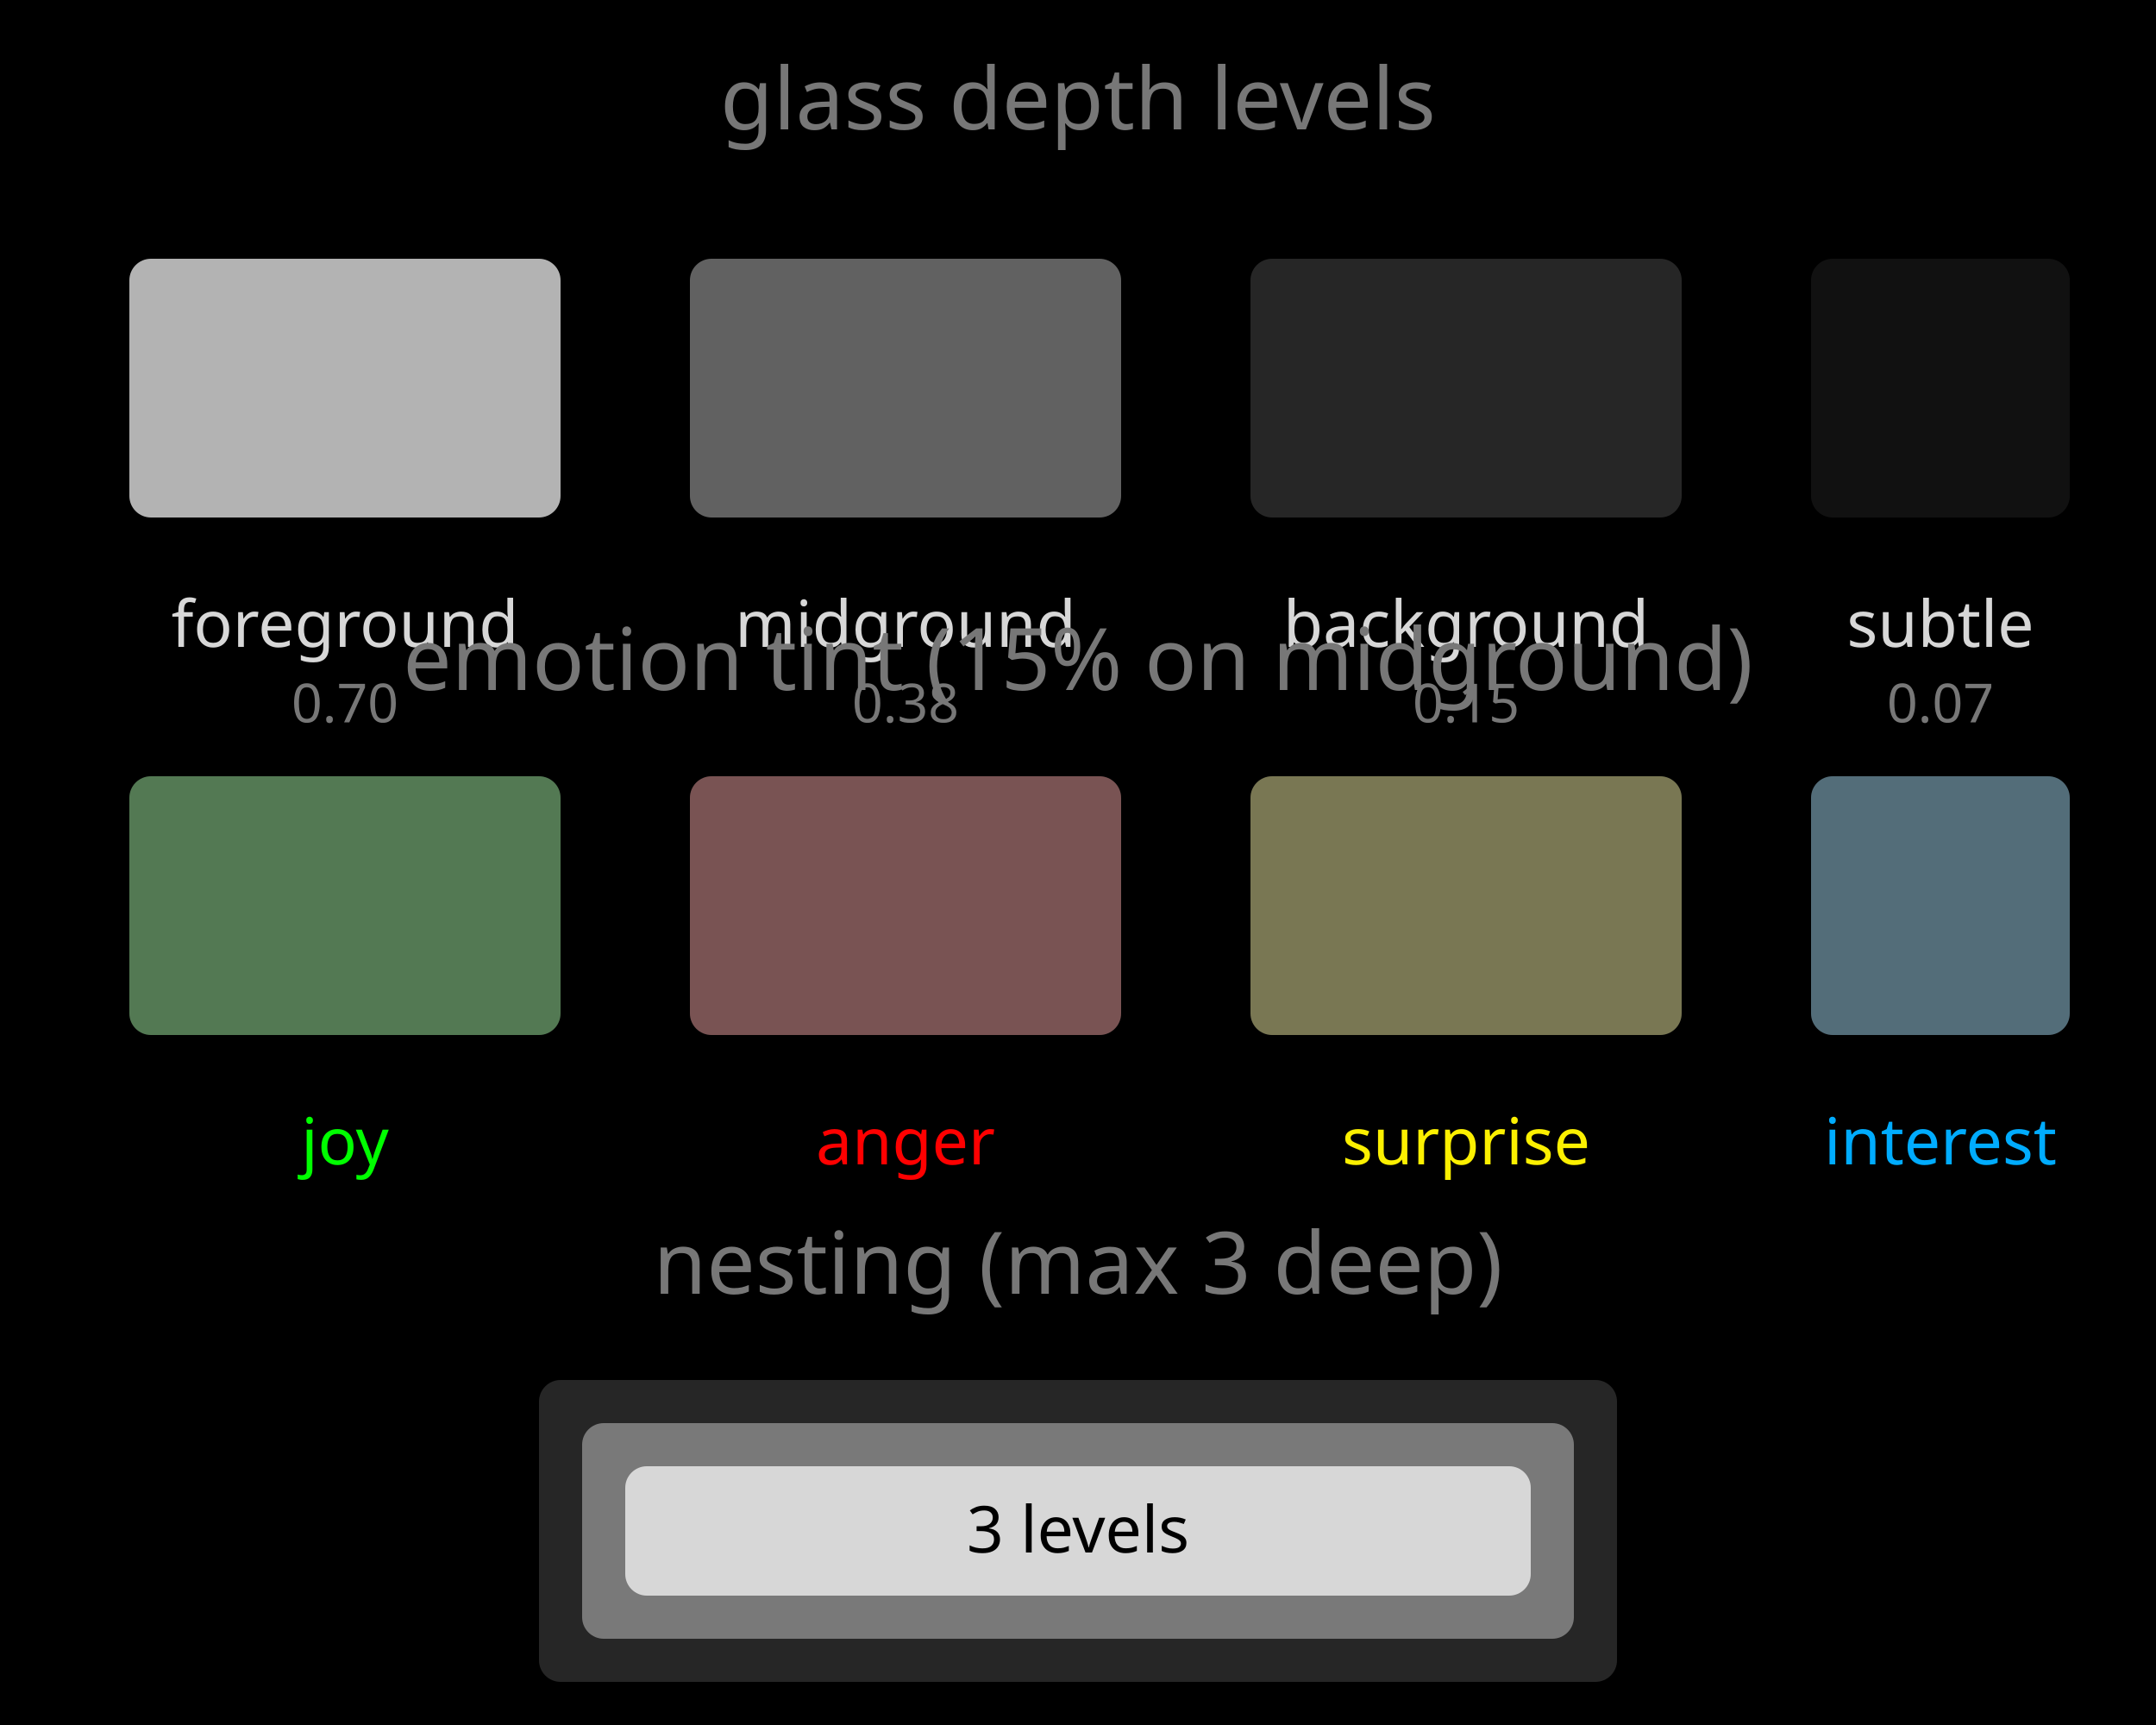
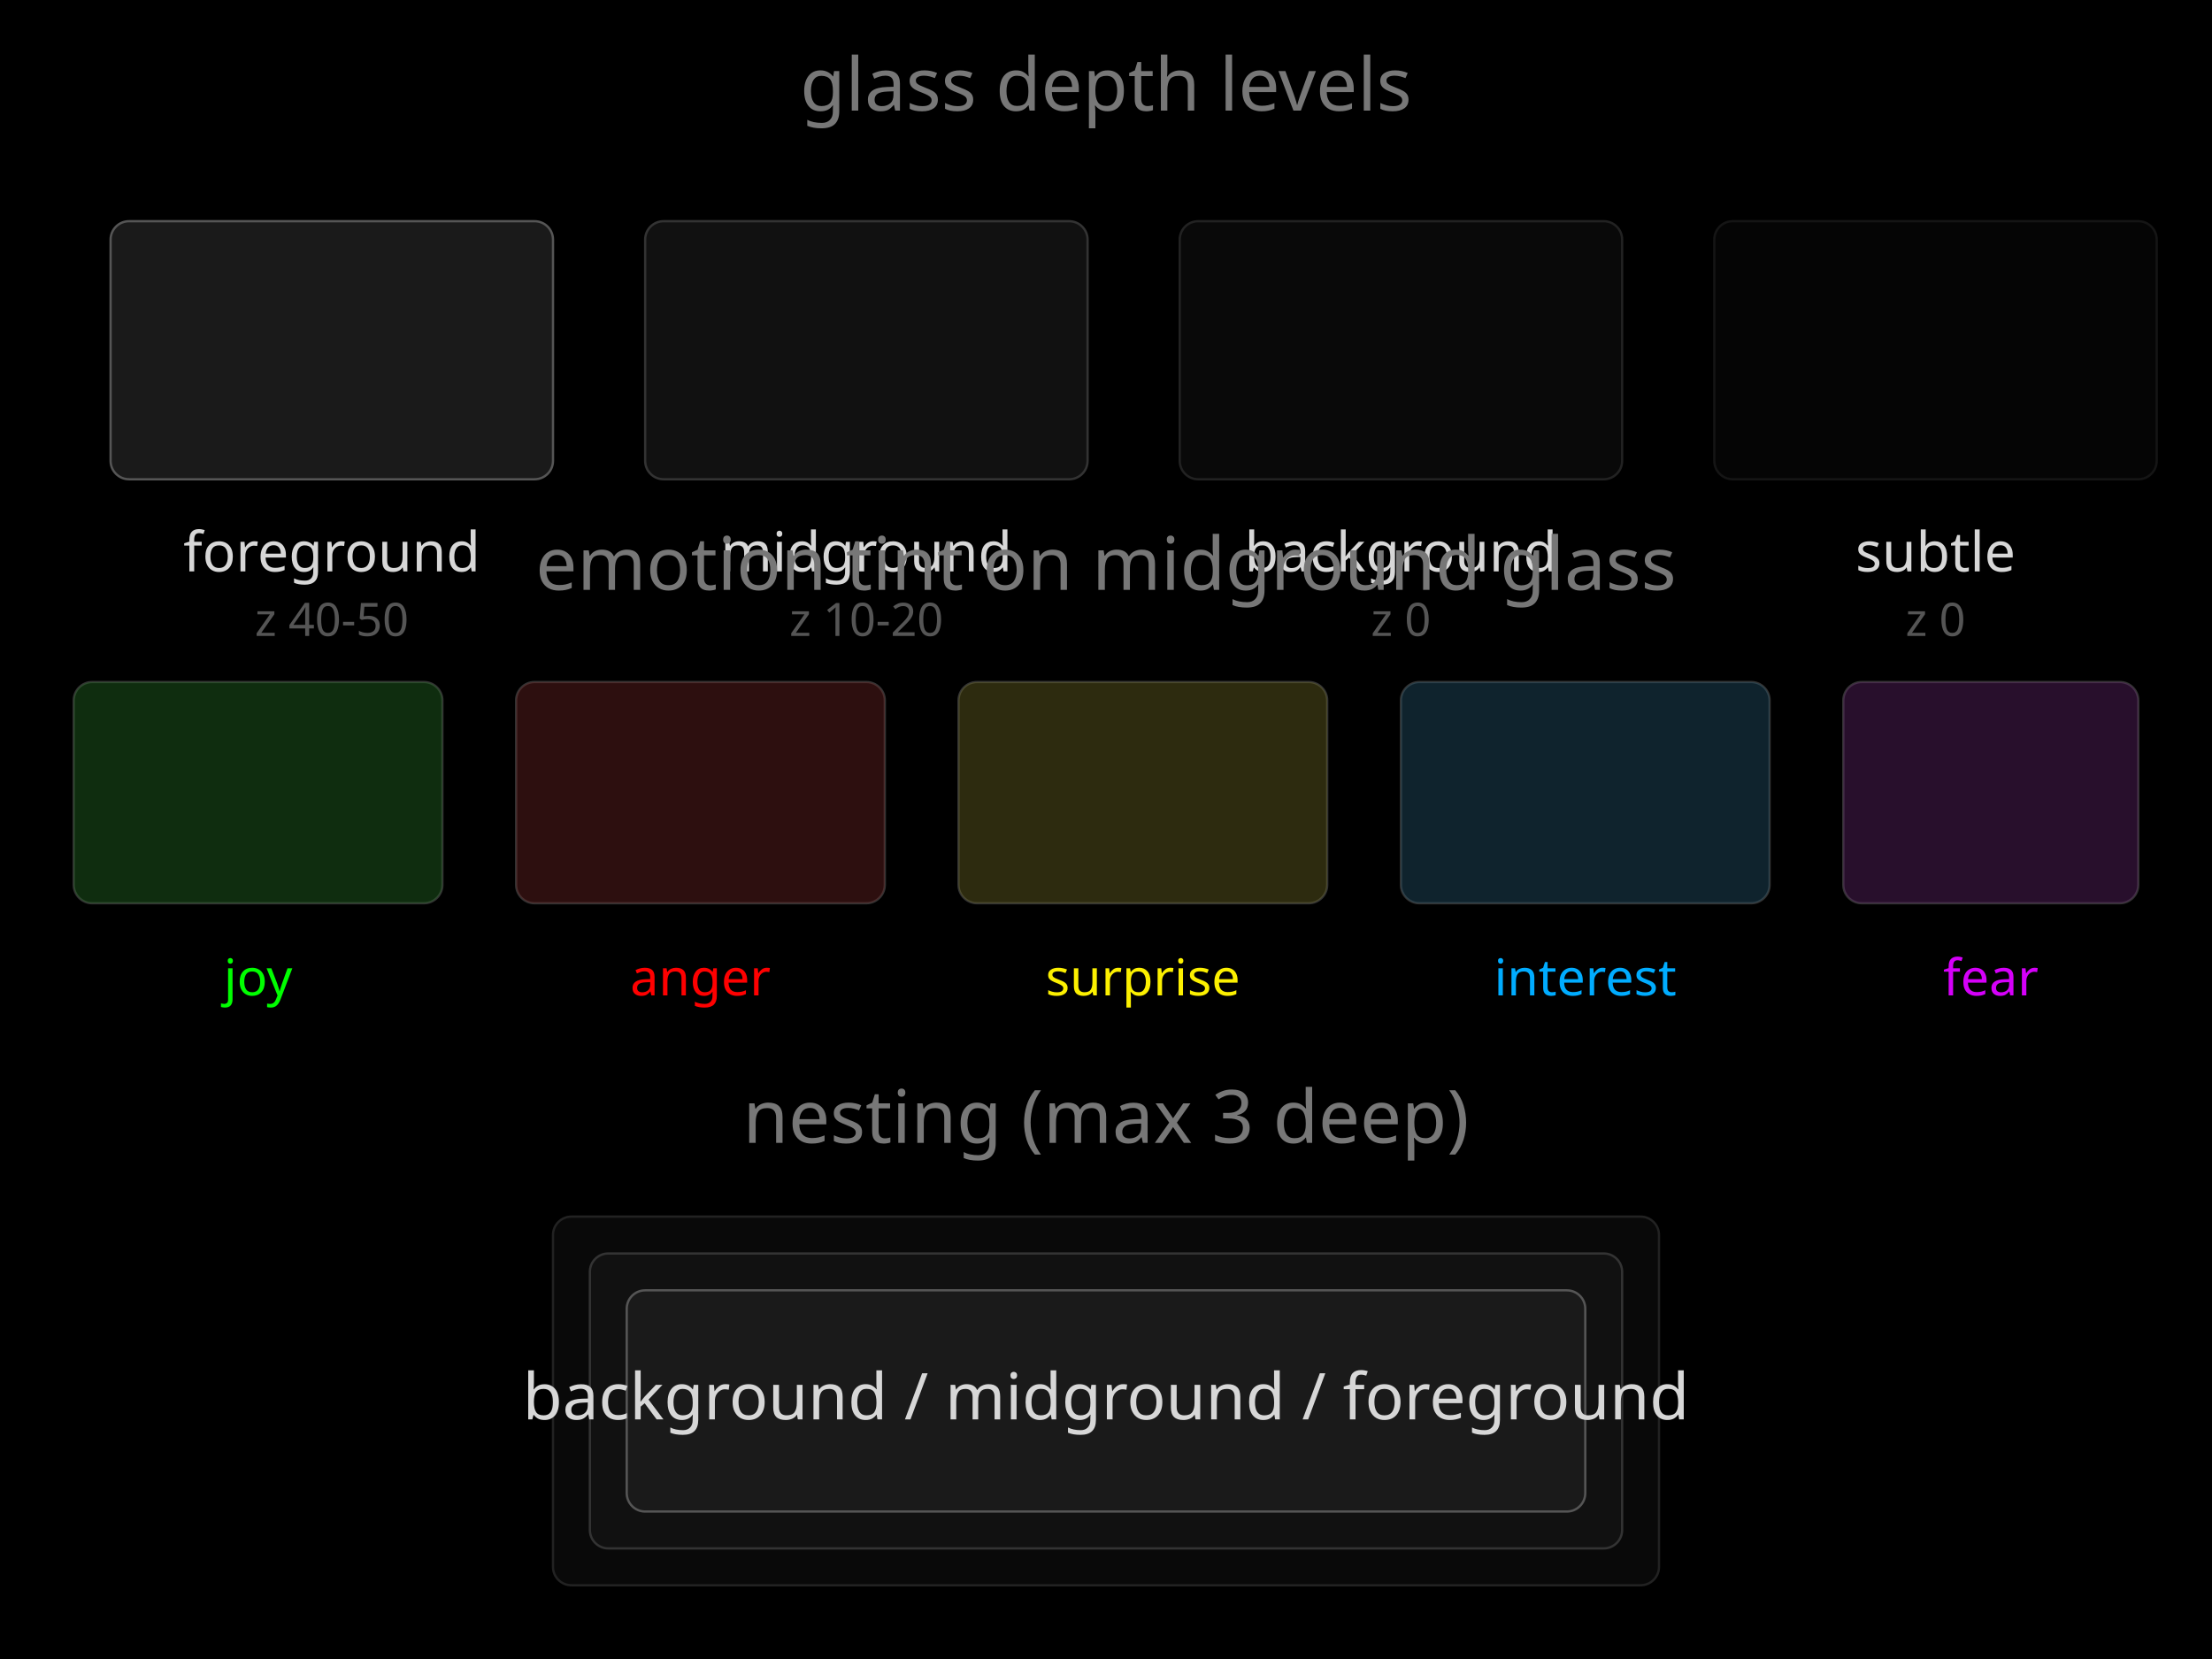
- <svg xmlns="http://www.w3.org/2000/svg" viewBox="0 0 400 320" width="400" height="320">
-   <rect width="400" height="320" fill="#000000" />
-   <text x="200" y="24" font-family="Play, sans-serif" font-size="16" fill="#777777" text-anchor="middle">glass depth levels</text>
+ <svg xmlns="http://www.w3.org/2000/svg" viewBox="0 0 480 360" width="480" height="360">
+   <rect width="480" height="360" fill="#000000" />
+   <text x="240" y="24" font-family="Play, sans-serif" font-size="16" fill="#777777" text-anchor="middle">glass depth levels</text>
  <g transform="translate(24, 48)">
-     <rect x="0" y="0" width="80" height="48" rx="4" ry="4" fill="#ffffff" opacity="0.70" />
-     <text x="40" y="72" font-family="Play, sans-serif" font-size="12" fill="#d7d7d7" text-anchor="middle">foreground</text>
-     <text x="40" y="86" font-family="Play, sans-serif" font-size="10" fill="#777777" text-anchor="middle">0.70</text>
+     <rect x="0" y="0" width="96" height="56" rx="4" ry="4" fill="#1a1a1a" stroke="#555555" stroke-width="0.5" />
+     <text x="48" y="76" font-family="Play, sans-serif" font-size="12" fill="#d7d7d7" text-anchor="middle">foreground</text>
+     <text x="48" y="90" font-family="Play, sans-serif" font-size="10" fill="#555555" text-anchor="middle">z 40-50</text>
  </g>
-   <g transform="translate(128, 48)">
-     <rect x="0" y="0" width="80" height="48" rx="4" ry="4" fill="#ffffff" opacity="0.38" />
-     <text x="40" y="72" font-family="Play, sans-serif" font-size="12" fill="#d7d7d7" text-anchor="middle">midground</text>
-     <text x="40" y="86" font-family="Play, sans-serif" font-size="10" fill="#777777" text-anchor="middle">0.38</text>
+   <g transform="translate(140, 48)">
+     <rect x="0" y="0" width="96" height="56" rx="4" ry="4" fill="#111111" stroke="#333333" stroke-width="0.5" />
+     <text x="48" y="76" font-family="Play, sans-serif" font-size="12" fill="#d7d7d7" text-anchor="middle">midground</text>
+     <text x="48" y="90" font-family="Play, sans-serif" font-size="10" fill="#555555" text-anchor="middle">z 10-20</text>
  </g>
-   <g transform="translate(232, 48)">
-     <rect x="0" y="0" width="80" height="48" rx="4" ry="4" fill="#ffffff" opacity="0.15" />
-     <text x="40" y="72" font-family="Play, sans-serif" font-size="12" fill="#d7d7d7" text-anchor="middle">background</text>
-     <text x="40" y="86" font-family="Play, sans-serif" font-size="10" fill="#777777" text-anchor="middle">0.15</text>
+   <g transform="translate(256, 48)">
+     <rect x="0" y="0" width="96" height="56" rx="4" ry="4" fill="#090909" stroke="#222222" stroke-width="0.5" />
+     <text x="48" y="76" font-family="Play, sans-serif" font-size="12" fill="#d7d7d7" text-anchor="middle">background</text>
+     <text x="48" y="90" font-family="Play, sans-serif" font-size="10" fill="#555555" text-anchor="middle">z 0</text>
  </g>
-   <g transform="translate(336, 48)">
-     <rect x="0" y="0" width="48" height="48" rx="4" ry="4" fill="#ffffff" opacity="0.07" />
-     <text x="24" y="72" font-family="Play, sans-serif" font-size="12" fill="#d7d7d7" text-anchor="middle">subtle</text>
-     <text x="24" y="86" font-family="Play, sans-serif" font-size="10" fill="#777777" text-anchor="middle">0.07</text>
+   <g transform="translate(372, 48)">
+     <rect x="0" y="0" width="96" height="56" rx="4" ry="4" fill="#050505" stroke="#151515" stroke-width="0.5" />
+     <text x="48" y="76" font-family="Play, sans-serif" font-size="12" fill="#d7d7d7" text-anchor="middle">subtle</text>
+     <text x="48" y="90" font-family="Play, sans-serif" font-size="10" fill="#555555" text-anchor="middle">z 0</text>
  </g>
-   <text x="200" y="128" font-family="Play, sans-serif" font-size="16" fill="#777777" text-anchor="middle">emotion tint (15% on midground)</text>
-   <g transform="translate(24, 144)">
-     <rect x="0" y="0" width="80" height="48" rx="4" ry="4" fill="#ffffff" opacity="0.38" />
-     <rect x="0" y="0" width="80" height="48" rx="4" ry="4" fill="#00fe00" opacity="0.15" />
-     <text x="40" y="72" font-family="Play, sans-serif" font-size="12" fill="#00fe00" text-anchor="middle">joy</text>
+   <text x="240" y="128" font-family="Play, sans-serif" font-size="16" fill="#777777" text-anchor="middle">emotion tint on midground glass</text>
+   <g transform="translate(16, 148)">
+     <rect x="0" y="0" width="80" height="48" rx="4" ry="4" fill="#111111" stroke="#333333" stroke-width="0.5" />
+     <rect x="0" y="0" width="80" height="48" rx="4" ry="4" fill="#00fe00" opacity="0.12" />
+     <text x="40" y="68" font-family="Play, sans-serif" font-size="11" fill="#00fe00" text-anchor="middle">joy</text>
  </g>
-   <g transform="translate(128, 144)">
-     <rect x="0" y="0" width="80" height="48" rx="4" ry="4" fill="#ffffff" opacity="0.38" />
-     <rect x="0" y="0" width="80" height="48" rx="4" ry="4" fill="#ff0000" opacity="0.15" />
-     <text x="40" y="72" font-family="Play, sans-serif" font-size="12" fill="#ff0000" text-anchor="middle">anger</text>
+   <g transform="translate(112, 148)">
+     <rect x="0" y="0" width="80" height="48" rx="4" ry="4" fill="#111111" stroke="#333333" stroke-width="0.5" />
+     <rect x="0" y="0" width="80" height="48" rx="4" ry="4" fill="#ff0000" opacity="0.12" />
+     <text x="40" y="68" font-family="Play, sans-serif" font-size="11" fill="#ff0000" text-anchor="middle">anger</text>
  </g>
-   <g transform="translate(232, 144)">
-     <rect x="0" y="0" width="80" height="48" rx="4" ry="4" fill="#ffffff" opacity="0.38" />
-     <rect x="0" y="0" width="80" height="48" rx="4" ry="4" fill="#fcf000" opacity="0.15" />
-     <text x="40" y="72" font-family="Play, sans-serif" font-size="12" fill="#fcf000" text-anchor="middle">surprise</text>
+   <g transform="translate(208, 148)">
+     <rect x="0" y="0" width="80" height="48" rx="4" ry="4" fill="#111111" stroke="#333333" stroke-width="0.5" />
+     <rect x="0" y="0" width="80" height="48" rx="4" ry="4" fill="#fcf000" opacity="0.12" />
+     <text x="40" y="68" font-family="Play, sans-serif" font-size="11" fill="#fcf000" text-anchor="middle">surprise</text>
  </g>
-   <g transform="translate(336, 144)">
-     <rect x="0" y="0" width="48" height="48" rx="4" ry="4" fill="#ffffff" opacity="0.38" />
-     <rect x="0" y="0" width="48" height="48" rx="4" ry="4" fill="#00acff" opacity="0.15" />
-     <text x="24" y="72" font-family="Play, sans-serif" font-size="12" fill="#00acff" text-anchor="middle">interest</text>
+   <g transform="translate(304, 148)">
+     <rect x="0" y="0" width="80" height="48" rx="4" ry="4" fill="#111111" stroke="#333333" stroke-width="0.5" />
+     <rect x="0" y="0" width="80" height="48" rx="4" ry="4" fill="#00acff" opacity="0.12" />
+     <text x="40" y="68" font-family="Play, sans-serif" font-size="11" fill="#00acff" text-anchor="middle">interest</text>
  </g>
-   <text x="200" y="240" font-family="Play, sans-serif" font-size="16" fill="#777777" text-anchor="middle">nesting (max 3 deep)</text>
-   <g transform="translate(100, 256)">
-     <rect x="0" y="0" width="200" height="56" rx="4" ry="4" fill="#ffffff" opacity="0.15" />
-     <rect x="8" y="8" width="184" height="40" rx="4" ry="4" fill="#ffffff" opacity="0.38" />
-     <rect x="16" y="16" width="168" height="24" rx="4" ry="4" fill="#ffffff" opacity="0.70" />
-     <text x="100" y="32" font-family="Play, sans-serif" font-size="12" fill="#000000" text-anchor="middle">3 levels</text>
+   <g transform="translate(400, 148)">
+     <rect x="0" y="0" width="64" height="48" rx="4" ry="4" fill="#111111" stroke="#333333" stroke-width="0.5" />
+     <rect x="0" y="0" width="64" height="48" rx="4" ry="4" fill="#d500f9" opacity="0.12" />
+     <text x="32" y="68" font-family="Play, sans-serif" font-size="11" fill="#d500f9" text-anchor="middle">fear</text>
+   </g>
+   <text x="240" y="248" font-family="Play, sans-serif" font-size="16" fill="#777777" text-anchor="middle">nesting (max 3 deep)</text>
+   <g transform="translate(120, 264)">
+     <rect x="0" y="0" width="240" height="80" rx="4" ry="4" fill="#090909" stroke="#222222" stroke-width="0.5" />
+     <rect x="8" y="8" width="224" height="64" rx="4" ry="4" fill="#111111" stroke="#333333" stroke-width="0.5" />
+     <rect x="16" y="16" width="208" height="48" rx="4" ry="4" fill="#1a1a1a" stroke="#555555" stroke-width="0.5" />
+     <text x="120" y="44" font-family="Play, sans-serif" font-size="14" fill="#d7d7d7" text-anchor="middle">background / midground / foreground</text>
  </g>
</svg>
